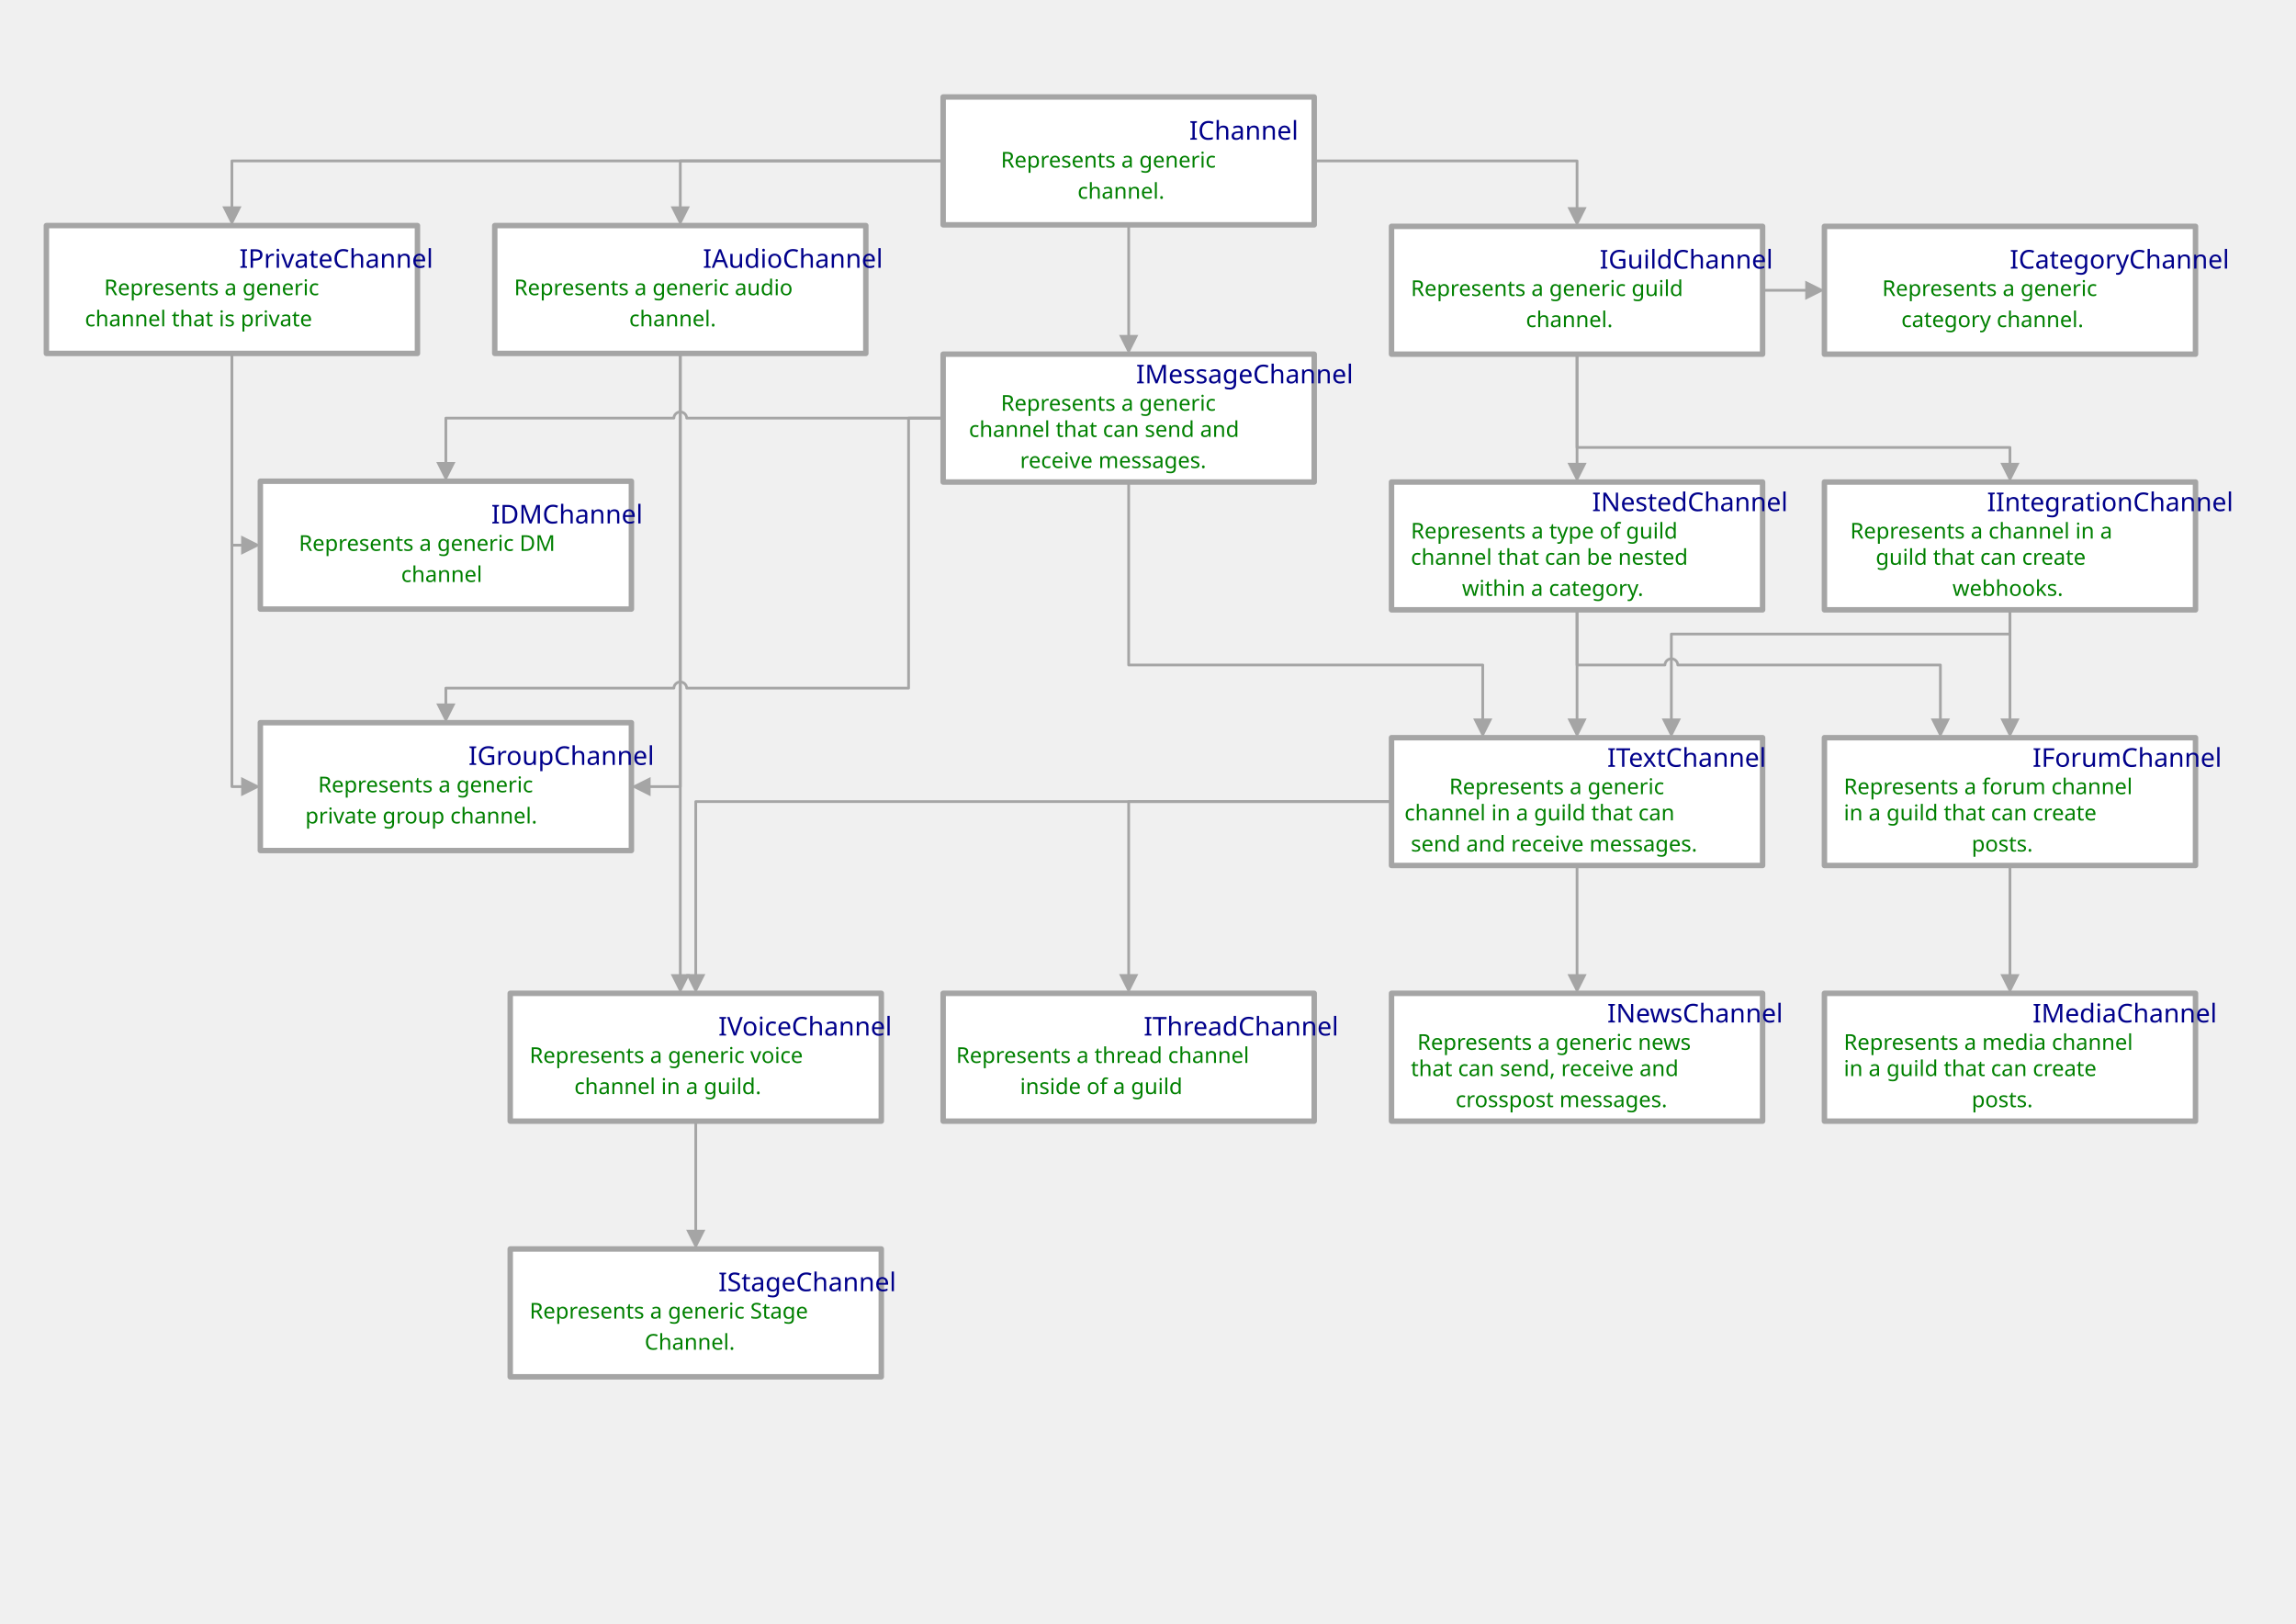
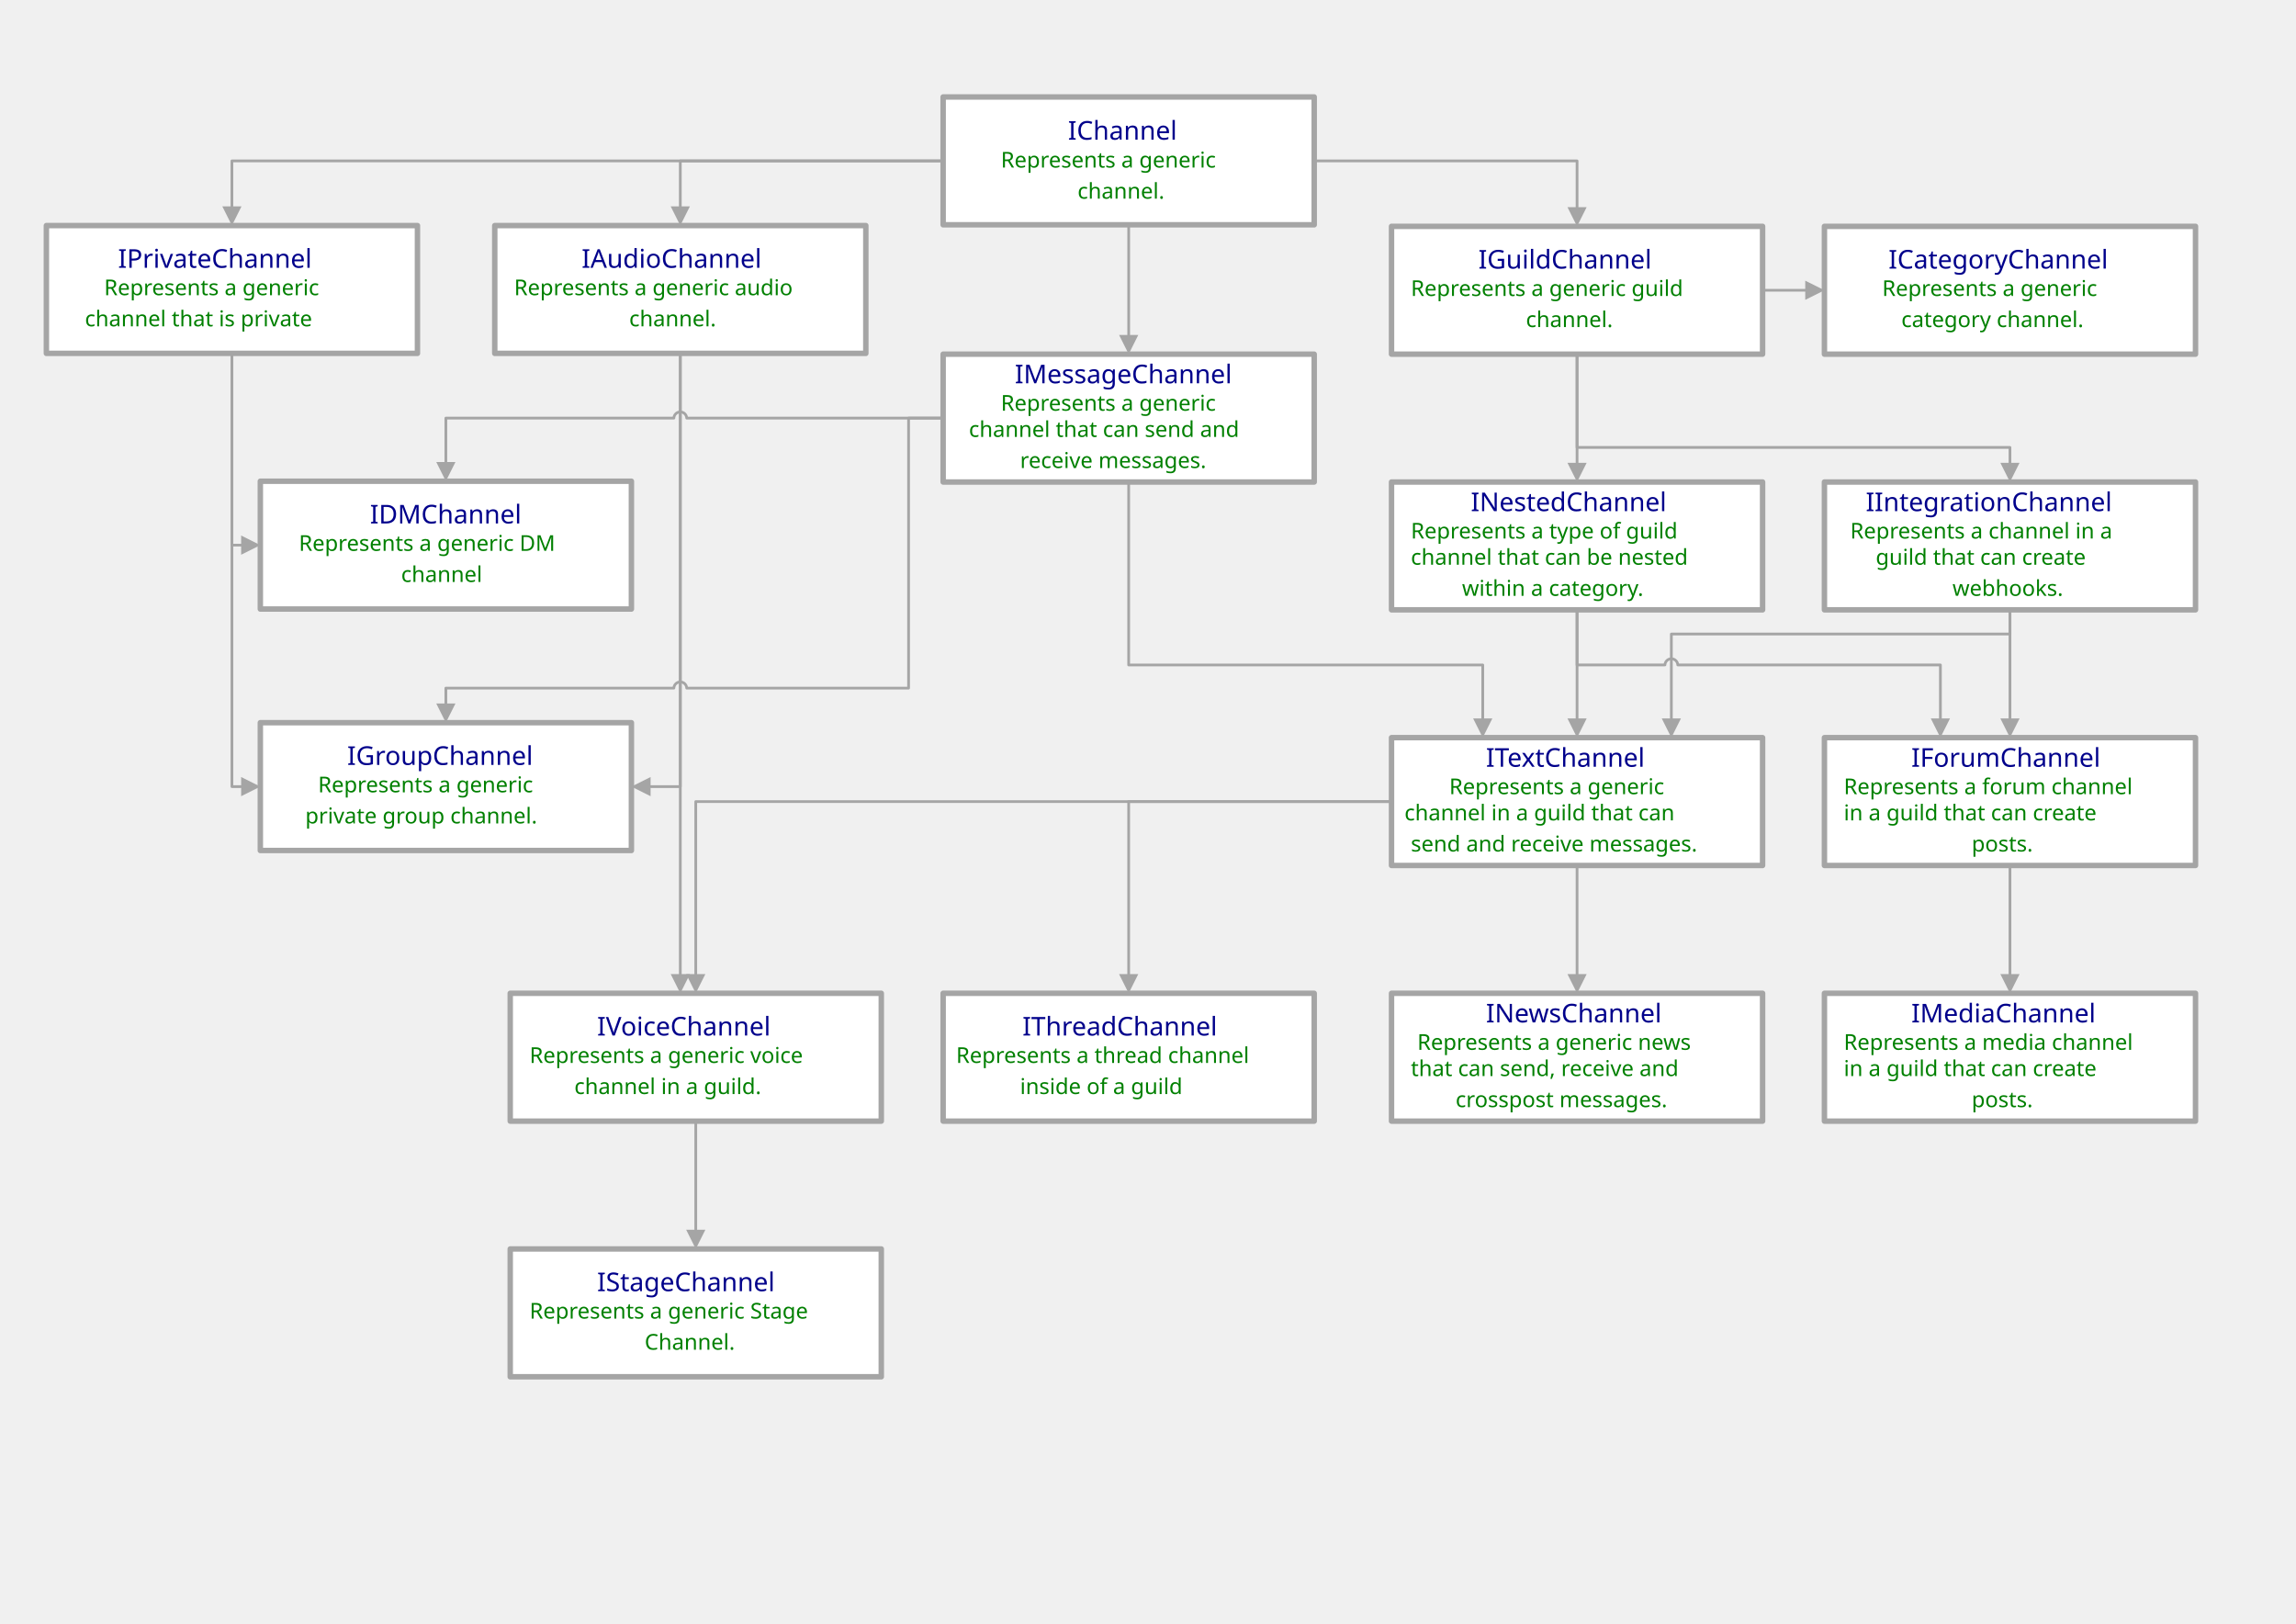
- <svg xmlns="http://www.w3.org/2000/svg" xmlns:ns1="http://schemas.microsoft.com/visio/2003/SVGExtensions/" xmlns:xlink="http://www.w3.org/1999/xlink" width="11.693in" height="8.268in" viewBox="0 0 841.89 595.276" xml:space="preserve" color-interpolation-filters="sRGB" class="st6">
-   <ns1:documentProperties ns1:langID="1049" ns1:metric="true" ns1:viewMarkup="false">
-     <ns1:userDefs>
-       <ns1:ud ns1:nameU="msvSubprocessMaster" ns1:prompt="" ns1:val="VT4(Rectangle)" />
-       <ns1:ud ns1:nameU="msvNoAutoConnect" ns1:val="VT0(1):26" />
-     </ns1:userDefs>
-   </ns1:documentProperties>
-   <style type="text/css">
- 	
- 		.st1 {fill:#ffffff;stroke:#a5a5a5;stroke-linecap:round;stroke-linejoin:round;stroke-width:2}
- 		.st2 {fill:#00008b;font-family:Cascadia Mono;font-size:0.792em}
- 		.st3 {fill:#008000;font-size:0.842em}
- 		.st4 {marker-end:url(#mrkr4-21);stroke:#a5a5a5;stroke-linecap:round;stroke-linejoin:round;stroke-width:1}
- 		.st5 {fill:#a5a5a5;fill-opacity:1;stroke:#a5a5a5;stroke-opacity:1;stroke-width:0.284}
- 		.st6 {fill:none;fill-rule:evenodd;font-size:12px;overflow:visible;stroke-linecap:square;stroke-miterlimit:3}
- 	
- 	</style>
+ <svg xmlns="http://www.w3.org/2000/svg" xmlns:xlink="http://www.w3.org/1999/xlink" width="1122.518" height="793.701" class="st6" color-interpolation-filters="sRGB" viewBox="0 0 841.89 595.276" xml:space="preserve">
+   <style type="text/css">.st1{fill:#fff;stroke:#a5a5a5;stroke-linecap:round;stroke-linejoin:round;stroke-width:2}.st2{fill:#00008b;font-family:Cascadia Mono;font-size:.792em}.st3{fill:green;font-size:.842em}.st4,.st5{stroke:#a5a5a5}.st4{marker-end:url(#mrkr4-21);stroke-linecap:round;stroke-linejoin:round;stroke-width:1}.st5{fill:#a5a5a5;fill-opacity:1;stroke-opacity:1;stroke-width:.284}.st6{fill:none;fill-rule:evenodd;font-size:12px;overflow:visible;stroke-linecap:square;stroke-miterlimit:3}</style>
  <defs id="Markers">
    <g id="lend4">
-       <path d="M 2 1 L 0 0 L 2 -1 L 2 1 " style="stroke:none" />
+       <path d="M 2 1 L 0 0 L 2 -1 L 2 1" style="stroke:none" />
    </g>
-     <marker id="mrkr4-21" class="st5" ns1:arrowType="4" ns1:arrowSize="2" ns1:setback="7.04" refX="-7.04" orient="auto" markerUnits="strokeWidth" overflow="visible">
-       <use xlink:href="#lend4" transform="scale(-3.52,-3.52) " />
+     <marker id="mrkr4-21" class="st5" markerUnits="strokeWidth" orient="auto" overflow="visible" refX="-7.04">
+       <use transform="scale(-3.52,-3.52)" xlink:href="#lend4" />
    </marker>
  </defs>
-   <g ns1:mID="0" ns1:index="1" ns1:groupContext="foregroundPage">
-     <ns1:userDefs>
-       <ns1:ud ns1:nameU="msvThemeOrder" ns1:val="VT0(0):26" />
-     </ns1:userDefs>
-     <ns1:pageProperties ns1:drawingScale="0.0393701" ns1:pageScale="0.0393701" ns1:drawingUnits="24" ns1:shadowOffsetX="8.50394" ns1:shadowOffsetY="-8.50394" />
-     <ns1:layer ns1:name="Соединительная линия" ns1:index="0" />
-     <g id="shape1-1" ns1:mID="1" ns1:groupContext="shape" transform="translate(345.827,-512.865)">
-       <ns1:userDefs>
-         <ns1:ud ns1:nameU="visVersion" ns1:val="VT0(15):26" />
-         <ns1:ud ns1:nameU="visMasterStencil" ns1:prompt="" ns1:val="VT4(Basic_M.vssx)" />
-       </ns1:userDefs>
-       <ns1:textBlock ns1:margins="rect(4,4,4,4)" ns1:tabSpace="42.5197" />
-       <ns1:textRect cx="68.031" cy="571.844" width="136.07" height="46.863" />
-       <rect x="0" y="548.412" width="136.063" height="46.863" class="st1" />
-       <text x="45.77" y="564.07" class="st2" ns1:langID="1033">
-         <ns1:paragraph ns1:horizAlign="1" />
-         <ns1:tabList />IChannel<ns1:newlineChar />
-         <tspan x="21.16" dy="1.278em" class="st3">Represents a generic </tspan>
-         <tspan x="49.28" dy="1.425em" class="st3">channel.</tspan>
+   <g>
+     <g id="shape1-1" transform="translate(345.827,-512.865)">
+       <rect width="136.063" height="46.863" x="0" y="548.412" class="st1" />
+       <text x="45.77" y="564.07" class="st2">IChannel<tspan x="21.16" class="st3" dy="1.278em">Represents a generic </tspan>
+         <tspan x="49.28" class="st3" dy="1.425em">channel.</tspan>
      </text>
    </g>
-     <g id="shape4-6" ns1:mID="4" ns1:groupContext="shape" transform="translate(17.0078,-465.716)">
-       <ns1:userDefs>
-         <ns1:ud ns1:nameU="visVersion" ns1:val="VT0(15):26" />
-         <ns1:ud ns1:nameU="visMasterStencil" ns1:prompt="" ns1:val="VT4(Basic_M.vssx)" />
-       </ns1:userDefs>
-       <ns1:textBlock ns1:margins="rect(4,4,4,4)" ns1:tabSpace="42.5197" />
-       <ns1:textRect cx="68.031" cy="571.844" width="136.07" height="46.863" />
-       <rect x="0" y="548.412" width="136.063" height="46.863" class="st1" />
-       <text x="26.28" y="563.89" class="st2" ns1:langID="1033">
-         <ns1:paragraph ns1:horizAlign="1" />
-         <ns1:tabList />IPrivateChannel<ns1:newlineChar />
-         <tspan x="21.16" dy="1.256em" class="st3">Represents a generic </tspan>
-         <tspan x="14.12" dy="1.425em" class="st3">channel that is private</tspan>
+     <g id="shape4-6" transform="translate(17.0078,-465.716)">
+       <rect width="136.063" height="46.863" x="0" y="548.412" class="st1" />
+       <text x="26.28" y="563.89" class="st2">IPrivateChannel<tspan x="21.16" class="st3" dy="1.256em">Represents a generic </tspan>
+         <tspan x="14.12" class="st3" dy="1.425em">channel that is private</tspan>
      </text>
    </g>
-     <g id="shape7-11" ns1:mID="7" ns1:groupContext="shape" transform="translate(510.236,-465.431)">
-       <ns1:userDefs>
-         <ns1:ud ns1:nameU="visVersion" ns1:val="VT0(15):26" />
-         <ns1:ud ns1:nameU="visMasterStencil" ns1:prompt="" ns1:val="VT4(Basic_M.vssx)" />
-       </ns1:userDefs>
-       <ns1:textBlock ns1:margins="rect(4,4,4,4)" ns1:tabSpace="42.5197" />
-       <ns1:textRect cx="68.031" cy="571.844" width="136.07" height="46.863" />
-       <rect x="0" y="548.412" width="136.063" height="46.863" class="st1" />
-       <text x="31.85" y="563.89" class="st2" ns1:langID="1033">
-         <ns1:paragraph ns1:horizAlign="1" />
-         <ns1:tabList />IGuildChannel<ns1:newlineChar />
-         <tspan x="7.09" dy="1.256em" class="st3">Represents a generic guild </tspan>
-         <tspan x="49.28" dy="1.425em" class="st3">channel.</tspan>
+     <g id="shape7-11" transform="translate(510.236,-465.431)">
+       <rect width="136.063" height="46.863" x="0" y="548.412" class="st1" />
+       <text x="31.85" y="563.89" class="st2">IGuildChannel<tspan x="7.09" class="st3" dy="1.256em">Represents a generic guild </tspan>
+         <tspan x="49.28" class="st3" dy="1.425em">channel.</tspan>
      </text>
    </g>
-     <g id="shape10-16" ns1:mID="10" ns1:groupContext="shape" ns1:layerMember="0" transform="translate(345.827,-536.297)">
+     <g id="shape10-16" transform="translate(345.827,-536.297)">
      <path d="M0 595.28 L-260.79 595.28 L-260.79 611.95" class="st4" />
    </g>
-     <g id="shape11-22" ns1:mID="11" ns1:groupContext="shape" ns1:layerMember="0" transform="translate(481.89,-536.297)">
+     <g id="shape11-22" transform="translate(481.89,-536.297)">
      <path d="M0 595.28 L96.38 595.28 L96.38 612.24" class="st4" />
    </g>
-     <g id="shape12-27" ns1:mID="12" ns1:groupContext="shape" transform="translate(345.827,-418.567)">
-       <ns1:userDefs>
-         <ns1:ud ns1:nameU="visVersion" ns1:val="VT0(15):26" />
-         <ns1:ud ns1:nameU="visMasterStencil" ns1:prompt="" ns1:val="VT4(Basic_M.vssx)" />
-       </ns1:userDefs>
-       <ns1:textBlock ns1:margins="rect(4,4,4,4)" ns1:tabSpace="42.5197" />
-       <ns1:textRect cx="68.031" cy="571.844" width="136.07" height="46.863" />
-       <rect x="0" y="548.412" width="136.063" height="46.863" class="st1" />
-       <text x="26.28" y="559.09" class="st2" ns1:langID="1033">
-         <ns1:paragraph ns1:horizAlign="1" />
-         <ns1:tabList />IMessageChannel<ns1:newlineChar />
-         <tspan x="21.16" dy="1.256em" class="st3">Represents a generic </tspan>
-         <tspan x="9.44" dy="1.2em" class="st3">channel that can send and </tspan>
-         <tspan x="28.19" dy="1.425em" class="st3">receive messages.</tspan>
+     <g id="shape12-27" transform="translate(345.827,-418.567)">
+       <rect width="136.063" height="46.863" x="0" y="548.412" class="st1" />
+       <text x="26.28" y="559.09" class="st2">IMessageChannel<tspan x="21.16" class="st3" dy="1.256em">Represents a generic </tspan>
+         <tspan x="9.44" class="st3" dy="1.2em">channel that can send and </tspan>
+         <tspan x="28.19" class="st3" dy="1.425em">receive messages.</tspan>
      </text>
    </g>
-     <g id="shape15-33" ns1:mID="15" ns1:groupContext="shape" ns1:layerMember="0" transform="translate(406.772,-512.865)">
+     <g id="shape15-33" transform="translate(406.772,-512.865)">
      <path d="M7.09 595.28 L7.09 635.67" class="st4" />
    </g>
-     <g id="shape16-38" ns1:mID="16" ns1:groupContext="shape" transform="translate(95.4567,-371.99)">
-       <ns1:userDefs>
-         <ns1:ud ns1:nameU="visVersion" ns1:val="VT0(15):26" />
-         <ns1:ud ns1:nameU="visMasterStencil" ns1:prompt="" ns1:val="VT4(Basic_M.vssx)" />
-       </ns1:userDefs>
-       <ns1:textBlock ns1:margins="rect(4,4,4,4)" ns1:tabSpace="42.5197" />
-       <ns1:textRect cx="68.031" cy="571.844" width="136.07" height="46.863" />
-       <rect x="0" y="548.412" width="136.063" height="46.863" class="st1" />
-       <text x="40.2" y="563.89" class="st2" ns1:langID="1033">
-         <ns1:paragraph ns1:horizAlign="1" />
-         <ns1:tabList />IDMChannel<ns1:newlineChar />
-         <tspan x="14.12" dy="1.256em" class="st3">Represents a generic DM </tspan>
-         <tspan x="51.63" dy="1.425em" class="st3">channel</tspan>
+     <g id="shape16-38" transform="translate(95.4567,-371.99)">
+       <rect width="136.063" height="46.863" x="0" y="548.412" class="st1" />
+       <text x="40.2" y="563.89" class="st2">IDMChannel<tspan x="14.12" class="st3" dy="1.256em">Represents a generic DM </tspan>
+         <tspan x="51.63" class="st3" dy="1.425em">channel</tspan>
      </text>
    </g>
-     <g id="shape18-43" ns1:mID="18" ns1:groupContext="shape" transform="translate(95.4567,-283.465)">
-       <ns1:userDefs>
-         <ns1:ud ns1:nameU="visVersion" ns1:val="VT0(15):26" />
-         <ns1:ud ns1:nameU="visMasterStencil" ns1:prompt="" ns1:val="VT4(Basic_M.vssx)" />
-       </ns1:userDefs>
-       <ns1:textBlock ns1:margins="rect(4,4,4,4)" ns1:tabSpace="42.5197" />
-       <ns1:textRect cx="68.031" cy="571.844" width="136.07" height="46.863" />
-       <rect x="0" y="548.412" width="136.063" height="46.863" class="st1" />
-       <text x="31.85" y="563.89" class="st2" ns1:langID="1033">
-         <ns1:paragraph ns1:horizAlign="1" />
-         <ns1:tabList />IGroupChannel<ns1:newlineChar />
-         <tspan x="21.16" dy="1.256em" class="st3">Represents a generic </tspan>
-         <tspan x="16.47" dy="1.425em" class="st3">private group channel.</tspan>
+     <g id="shape18-43" transform="translate(95.4567,-283.465)">
+       <rect width="136.063" height="46.863" x="0" y="548.412" class="st1" />
+       <text x="31.85" y="563.89" class="st2">IGroupChannel<tspan x="21.16" class="st3" dy="1.256em">Represents a generic </tspan>
+         <tspan x="16.47" class="st3" dy="1.425em">private group channel.</tspan>
      </text>
    </g>
-     <g id="shape29-48" ns1:mID="29" ns1:groupContext="shape" transform="translate(668.976,-465.431)">
-       <ns1:userDefs>
-         <ns1:ud ns1:nameU="visVersion" ns1:val="VT0(15):26" />
-         <ns1:ud ns1:nameU="visMasterStencil" ns1:prompt="" ns1:val="VT4(Basic_M.vssx)" />
-       </ns1:userDefs>
-       <ns1:textBlock ns1:margins="rect(4,4,4,4)" ns1:tabSpace="42.5197" />
-       <ns1:textRect cx="68.031" cy="571.844" width="136.07" height="46.863" />
-       <rect x="0" y="548.412" width="136.063" height="46.863" class="st1" />
-       <text x="23.5" y="563.89" class="st2" ns1:langID="1033">
-         <ns1:paragraph ns1:horizAlign="1" />
-         <ns1:tabList />ICategoryChannel<ns1:newlineChar />
-         <tspan x="21.16" dy="1.256em" class="st3">Represents a generic </tspan>
-         <tspan x="28.19" dy="1.425em" class="st3">category channel.</tspan>
+     <g id="shape29-48" transform="translate(668.976,-465.431)">
+       <rect width="136.063" height="46.863" x="0" y="548.412" class="st1" />
+       <text x="23.5" y="563.89" class="st2">ICategoryChannel<tspan x="21.16" class="st3" dy="1.256em">Represents a generic </tspan>
+         <tspan x="28.19" class="st3" dy="1.425em">category channel.</tspan>
      </text>
    </g>
-     <g id="shape33-53" ns1:mID="33" ns1:groupContext="shape" ns1:layerMember="0" transform="translate(646.299,-481.775)">
+     <g id="shape33-53" transform="translate(646.299,-481.775)">
      <path d="M0 588.19 L15.64 588.19" class="st4" />
    </g>
-     <g id="shape34-58" ns1:mID="34" ns1:groupContext="shape" transform="translate(510.236,-371.704)">
-       <ns1:userDefs>
-         <ns1:ud ns1:nameU="visVersion" ns1:val="VT0(15):26" />
-         <ns1:ud ns1:nameU="visMasterStencil" ns1:prompt="" ns1:val="VT4(Basic_M.vssx)" />
-       </ns1:userDefs>
-       <ns1:textBlock ns1:margins="rect(4,4,4,4)" ns1:tabSpace="42.5197" />
-       <ns1:textRect cx="68.031" cy="571.844" width="136.07" height="46.863" />
-       <rect x="0" y="548.412" width="136.063" height="46.863" class="st1" />
-       <text x="29.07" y="559.09" class="st2" ns1:langID="1033">
-         <ns1:paragraph ns1:horizAlign="1" />
-         <ns1:tabList />INestedChannel<ns1:newlineChar />
-         <tspan x="7.09" dy="1.256em" class="st3">Represents a type of guild </tspan>
-         <tspan x="7.09" dy="1.2em" class="st3">channel that can be nested </tspan>
-         <tspan x="25.84" dy="1.425em" class="st3">within a category.</tspan>
+     <g id="shape34-58" transform="translate(510.236,-371.704)">
+       <rect width="136.063" height="46.863" x="0" y="548.412" class="st1" />
+       <text x="29.07" y="559.09" class="st2">INestedChannel<tspan x="7.09" class="st3" dy="1.256em">Represents a type of guild </tspan>
+         <tspan x="7.09" class="st3" dy="1.2em">channel that can be nested </tspan>
+         <tspan x="25.84" class="st3" dy="1.425em">within a category.</tspan>
      </text>
    </g>
-     <g id="shape36-64" ns1:mID="36" ns1:groupContext="shape" ns1:layerMember="0" transform="translate(571.181,-465.431)">
+     <g id="shape36-64" transform="translate(571.181,-465.431)">
      <path d="M7.09 595.28 L7.09 635.1" class="st4" />
    </g>
-     <g id="shape37-69" ns1:mID="37" ns1:groupContext="shape" transform="translate(668.976,-371.704)">
-       <ns1:userDefs>
-         <ns1:ud ns1:nameU="visVersion" ns1:val="VT0(15):26" />
-         <ns1:ud ns1:nameU="visMasterStencil" ns1:prompt="" ns1:val="VT4(Basic_M.vssx)" />
-       </ns1:userDefs>
-       <ns1:textBlock ns1:margins="rect(4,4,4,4)" ns1:tabSpace="42.5197" />
-       <ns1:textRect cx="68.031" cy="571.844" width="136.07" height="46.863" />
-       <rect x="0" y="548.412" width="136.063" height="46.863" class="st1" />
-       <text x="15.15" y="559.09" class="st2" ns1:langID="1033">
-         <ns1:paragraph ns1:horizAlign="1" />
-         <ns1:tabList />IIntegrationChannel<ns1:newlineChar />
-         <tspan x="9.44" dy="1.256em" class="st3">Represents a channel in a </tspan>
-         <tspan x="18.81" dy="1.2em" class="st3">guild that can create </tspan>
-         <tspan x="46.94" dy="1.425em" class="st3">webhooks.</tspan>
+     <g id="shape37-69" transform="translate(668.976,-371.704)">
+       <rect width="136.063" height="46.863" x="0" y="548.412" class="st1" />
+       <text x="15.15" y="559.09" class="st2">IIntegrationChannel<tspan x="9.44" class="st3" dy="1.256em">Represents a channel in a </tspan>
+         <tspan x="18.81" class="st3" dy="1.2em">guild that can create </tspan>
+         <tspan x="46.94" class="st3" dy="1.425em">webhooks.</tspan>
      </text>
    </g>
-     <g id="shape40-75" ns1:mID="40" ns1:groupContext="shape" ns1:layerMember="0" transform="translate(578.268,-465.431)">
+     <g id="shape40-75" transform="translate(578.268,-465.431)">
      <path d="M0 595.28 L0 629.47 L158.74 629.47 L158.74 635.1" class="st4" />
    </g>
-     <g id="shape41-80" ns1:mID="41" ns1:groupContext="shape" transform="translate(668.976,-277.978)">
-       <ns1:userDefs>
-         <ns1:ud ns1:nameU="visVersion" ns1:val="VT0(15):26" />
-         <ns1:ud ns1:nameU="visMasterStencil" ns1:prompt="" ns1:val="VT4(Basic_M.vssx)" />
-       </ns1:userDefs>
-       <ns1:textBlock ns1:margins="rect(4,4,4,4)" ns1:tabSpace="42.5197" />
-       <ns1:textRect cx="68.031" cy="571.844" width="136.07" height="46.863" />
-       <rect x="0" y="548.412" width="136.063" height="46.863" class="st1" />
-       <text x="31.85" y="559.09" class="st2" ns1:langID="1033">
-         <ns1:paragraph ns1:horizAlign="1" />
-         <ns1:tabList />IForumChannel<ns1:newlineChar />
-         <tspan x="7.09" dy="1.256em" class="st3">Represents a forum channel </tspan>
-         <tspan x="7.09" dy="1.2em" class="st3">in a guild that can create </tspan>
-         <tspan x="53.97" dy="1.425em" class="st3">posts.</tspan>
+     <g id="shape41-80" transform="translate(668.976,-277.978)">
+       <rect width="136.063" height="46.863" x="0" y="548.412" class="st1" />
+       <text x="31.85" y="559.09" class="st2">IForumChannel<tspan x="7.09" class="st3" dy="1.256em">Represents a forum channel </tspan>
+         <tspan x="7.09" class="st3" dy="1.2em">in a guild that can create </tspan>
+         <tspan x="53.97" class="st3" dy="1.425em">posts.</tspan>
      </text>
    </g>
-     <g id="shape44-86" ns1:mID="44" ns1:groupContext="shape" ns1:layerMember="0" transform="translate(729.921,-371.704)">
+     <g id="shape44-86" transform="translate(729.921,-371.704)">
      <path d="M7.09 595.28 L7.09 635.1" class="st4" />
    </g>
-     <g id="shape46-91" ns1:mID="46" ns1:groupContext="shape" ns1:layerMember="0" transform="translate(578.268,-371.704)">
+     <g id="shape46-91" transform="translate(578.268,-371.704)">
      <path d="M0 595.28 L0 615.48 L32.22 615.48 A2.362 2.362 0 0 1 36.94 615.48 L133.23 615.48 L133.23 635.1" class="st4" />
    </g>
-     <g id="shape47-96" ns1:mID="47" ns1:groupContext="shape" transform="translate(668.976,-184.252)">
-       <ns1:userDefs>
-         <ns1:ud ns1:nameU="visVersion" ns1:val="VT0(15):26" />
-         <ns1:ud ns1:nameU="visMasterStencil" ns1:prompt="" ns1:val="VT4(Basic_M.vssx)" />
-       </ns1:userDefs>
-       <ns1:textBlock ns1:margins="rect(4,4,4,4)" ns1:tabSpace="42.5197" />
-       <ns1:textRect cx="68.031" cy="571.844" width="136.07" height="46.863" />
-       <rect x="0" y="548.412" width="136.063" height="46.863" class="st1" />
-       <text x="31.85" y="559.09" class="st2" ns1:langID="1033">
-         <ns1:paragraph ns1:horizAlign="1" />
-         <ns1:tabList />IMediaChannel<ns1:newlineChar />
-         <tspan x="7.09" dy="1.256em" class="st3">Represents a media channel </tspan>
-         <tspan x="7.09" dy="1.2em" class="st3">in a guild that can create </tspan>
-         <tspan x="53.97" dy="1.425em" class="st3">posts.</tspan>
+     <g id="shape47-96" transform="translate(668.976,-184.252)">
+       <rect width="136.063" height="46.863" x="0" y="548.412" class="st1" />
+       <text x="31.85" y="559.09" class="st2">IMediaChannel<tspan x="7.09" class="st3" dy="1.256em">Represents a media channel </tspan>
+         <tspan x="7.09" class="st3" dy="1.2em">in a guild that can create </tspan>
+         <tspan x="53.97" class="st3" dy="1.425em">posts.</tspan>
      </text>
    </g>
-     <g id="shape48-102" ns1:mID="48" ns1:groupContext="shape" ns1:layerMember="0" transform="translate(729.921,-277.978)">
+     <g id="shape48-102" transform="translate(729.921,-277.978)">
      <path d="M7.09 595.28 L7.09 635.1" class="st4" />
    </g>
-     <g id="shape49-107" ns1:mID="49" ns1:groupContext="shape" transform="translate(510.236,-277.978)">
-       <ns1:userDefs>
-         <ns1:ud ns1:nameU="visVersion" ns1:val="VT0(15):26" />
-         <ns1:ud ns1:nameU="visMasterStencil" ns1:prompt="" ns1:val="VT4(Basic_M.vssx)" />
-       </ns1:userDefs>
-       <ns1:textBlock ns1:margins="rect(4,4,4,4)" ns1:tabSpace="42.5197" />
-       <ns1:textRect cx="68.031" cy="571.844" width="136.07" height="46.863" />
-       <rect x="0" y="548.412" width="136.063" height="46.863" class="st1" />
-       <text x="34.63" y="559.09" class="st2" ns1:langID="1033">
-         <ns1:paragraph ns1:horizAlign="1" />
-         <ns1:tabList />ITextChannel<ns1:newlineChar />
-         <tspan x="21.16" dy="1.256em" class="st3">Represents a generic </tspan>
-         <tspan x="4.75" dy="1.2em" class="st3">channel in a guild that can </tspan>
-         <tspan x="7.09" dy="1.425em" class="st3">send and receive messages.</tspan>
+     <g id="shape49-107" transform="translate(510.236,-277.978)">
+       <rect width="136.063" height="46.863" x="0" y="548.412" class="st1" />
+       <text x="34.63" y="559.09" class="st2">ITextChannel<tspan x="21.16" class="st3" dy="1.256em">Represents a generic </tspan>
+         <tspan x="4.75" class="st3" dy="1.2em">channel in a guild that can </tspan>
+         <tspan x="7.09" class="st3" dy="1.425em">send and receive messages.</tspan>
      </text>
    </g>
-     <g id="shape52-113" ns1:mID="52" ns1:groupContext="shape" ns1:layerMember="0" transform="translate(571.181,-371.704)">
+     <g id="shape52-113" transform="translate(571.181,-371.704)">
      <path d="M7.09 595.28 L7.09 635.1" class="st4" />
    </g>
-     <g id="shape53-118" ns1:mID="53" ns1:groupContext="shape" ns1:layerMember="0" transform="translate(737.008,-371.704)">
+     <g id="shape53-118" transform="translate(737.008,-371.704)">
      <path d="M0 595.28 L0 604.15 L-124.16 604.15 L-124.16 635.1" class="st4" />
    </g>
-     <g id="shape54-123" ns1:mID="54" ns1:groupContext="shape" transform="translate(510.236,-184.252)">
-       <ns1:userDefs>
-         <ns1:ud ns1:nameU="visVersion" ns1:val="VT0(15):26" />
-         <ns1:ud ns1:nameU="visMasterStencil" ns1:prompt="" ns1:val="VT4(Basic_M.vssx)" />
-       </ns1:userDefs>
-       <ns1:textBlock ns1:margins="rect(4,4,4,4)" ns1:tabSpace="42.5197" />
-       <ns1:textRect cx="68.031" cy="571.844" width="136.07" height="46.863" />
-       <rect x="0" y="548.412" width="136.063" height="46.863" class="st1" />
-       <text x="34.63" y="559.09" class="st2" ns1:langID="1033">
-         <ns1:paragraph ns1:horizAlign="1" />
-         <ns1:tabList />INewsChannel<ns1:newlineChar />
-         <tspan x="9.44" dy="1.256em" class="st3">Represents a generic news </tspan>
-         <tspan x="7.09" dy="1.2em" class="st3">that can send, receive and </tspan>
-         <tspan x="23.5" dy="1.425em" class="st3">crosspost messages.</tspan>
+     <g id="shape54-123" transform="translate(510.236,-184.252)">
+       <rect width="136.063" height="46.863" x="0" y="548.412" class="st1" />
+       <text x="34.63" y="559.09" class="st2">INewsChannel<tspan x="9.44" class="st3" dy="1.256em">Represents a generic news </tspan>
+         <tspan x="7.09" class="st3" dy="1.2em">that can send, receive and </tspan>
+         <tspan x="23.5" class="st3" dy="1.425em">crosspost messages.</tspan>
      </text>
    </g>
-     <g id="shape56-129" ns1:mID="56" ns1:groupContext="shape" ns1:layerMember="0" transform="translate(571.181,-277.978)">
+     <g id="shape56-129" transform="translate(571.181,-277.978)">
      <path d="M7.09 595.28 L7.09 635.1" class="st4" />
    </g>
-     <g id="shape57-134" ns1:mID="57" ns1:groupContext="shape" transform="translate(345.827,-184.252)">
-       <ns1:userDefs>
-         <ns1:ud ns1:nameU="visVersion" ns1:val="VT0(15):26" />
-         <ns1:ud ns1:nameU="visMasterStencil" ns1:prompt="" ns1:val="VT4(Basic_M.vssx)" />
-       </ns1:userDefs>
-       <ns1:textBlock ns1:margins="rect(4,4,4,4)" ns1:tabSpace="42.5197" />
-       <ns1:textRect cx="68.031" cy="571.844" width="136.07" height="46.863" />
-       <rect x="0" y="548.412" width="136.063" height="46.863" class="st1" />
-       <text x="29.07" y="563.89" class="st2" ns1:langID="1033">
-         <ns1:paragraph ns1:horizAlign="1" />
-         <ns1:tabList />IThreadChannel<ns1:newlineChar />
-         <tspan x="4.75" dy="1.256em" class="st3">Represents a thread channel </tspan>
-         <tspan x="28.19" dy="1.425em" class="st3">inside of a guild</tspan>
+     <g id="shape57-134" transform="translate(345.827,-184.252)">
+       <rect width="136.063" height="46.863" x="0" y="548.412" class="st1" />
+       <text x="29.07" y="563.89" class="st2">IThreadChannel<tspan x="4.75" class="st3" dy="1.256em">Represents a thread channel </tspan>
+         <tspan x="28.19" class="st3" dy="1.425em">inside of a guild</tspan>
      </text>
    </g>
-     <g id="shape61-139" ns1:mID="61" ns1:groupContext="shape" transform="translate(187.087,-184.252)">
-       <ns1:userDefs>
-         <ns1:ud ns1:nameU="visVersion" ns1:val="VT0(15):26" />
-         <ns1:ud ns1:nameU="visMasterStencil" ns1:prompt="" ns1:val="VT4(Basic_M.vssx)" />
-       </ns1:userDefs>
-       <ns1:textBlock ns1:margins="rect(4,4,4,4)" ns1:tabSpace="42.5197" />
-       <ns1:textRect cx="68.031" cy="571.844" width="136.07" height="46.863" />
-       <rect x="0" y="548.412" width="136.063" height="46.863" class="st1" />
-       <text x="31.85" y="563.89" class="st2" ns1:langID="1033">
-         <ns1:paragraph ns1:horizAlign="1" />
-         <ns1:tabList />IVoiceChannel<ns1:newlineChar />
-         <tspan x="7.09" dy="1.256em" class="st3">Represents a generic voice </tspan>
-         <tspan x="23.5" dy="1.425em" class="st3">channel in a guild.</tspan>
+     <g id="shape61-139" transform="translate(187.087,-184.252)">
+       <rect width="136.063" height="46.863" x="0" y="548.412" class="st1" />
+       <text x="31.85" y="563.89" class="st2">IVoiceChannel<tspan x="7.09" class="st3" dy="1.256em">Represents a generic voice </tspan>
+         <tspan x="23.5" class="st3" dy="1.425em">channel in a guild.</tspan>
      </text>
    </g>
-     <g id="shape65-144" ns1:mID="65" ns1:groupContext="shape" transform="translate(187.087,-90.5258)">
-       <ns1:userDefs>
-         <ns1:ud ns1:nameU="visVersion" ns1:val="VT0(15):26" />
-         <ns1:ud ns1:nameU="visMasterStencil" ns1:prompt="" ns1:val="VT4(Basic_M.vssx)" />
-       </ns1:userDefs>
-       <ns1:textBlock ns1:margins="rect(4,4,4,4)" ns1:tabSpace="42.5197" />
-       <ns1:textRect cx="68.031" cy="571.844" width="136.07" height="46.863" />
-       <rect x="0" y="548.412" width="136.063" height="46.863" class="st1" />
-       <text x="31.85" y="563.89" class="st2" ns1:langID="1033">
-         <ns1:paragraph ns1:horizAlign="1" />
-         <ns1:tabList />IStageChannel<ns1:newlineChar />
-         <tspan x="7.09" dy="1.256em" class="st3">Represents a generic Stage </tspan>
-         <tspan x="49.28" dy="1.425em" class="st3">Channel.</tspan>
+     <g id="shape65-144" transform="translate(187.087,-90.5258)">
+       <rect width="136.063" height="46.863" x="0" y="548.412" class="st1" />
+       <text x="31.85" y="563.89" class="st2">IStageChannel<tspan x="7.09" class="st3" dy="1.256em">Represents a generic Stage </tspan>
+         <tspan x="49.28" class="st3" dy="1.425em">Channel.</tspan>
      </text>
    </g>
-     <g id="shape66-149" ns1:mID="66" ns1:groupContext="shape" ns1:layerMember="0" transform="translate(248.031,-184.252)">
+     <g id="shape66-149" transform="translate(248.031,-184.252)">
      <path d="M7.09 595.28 L7.09 635.1" class="st4" />
    </g>
-     <g id="shape70-154" ns1:mID="70" ns1:groupContext="shape" ns1:layerMember="0" transform="translate(413.858,-418.567)">
+     <g id="shape70-154" transform="translate(413.858,-418.567)">
      <path d="M0 595.28 L0 662.35 L129.83 662.35 L129.83 681.96" class="st4" />
    </g>
-     <g id="shape1000-159" ns1:mID="1000" ns1:groupContext="shape" transform="translate(181.417,-465.716)">
-       <ns1:userDefs>
-         <ns1:ud ns1:nameU="visVersion" ns1:val="VT0(15):26" />
-         <ns1:ud ns1:nameU="visMasterStencil" ns1:prompt="" ns1:val="VT4(Basic_M.vssx)" />
-       </ns1:userDefs>
-       <ns1:textBlock ns1:margins="rect(4,4,4,4)" ns1:tabSpace="42.5197" />
-       <ns1:textRect cx="68.031" cy="571.844" width="136.07" height="46.863" />
-       <rect x="0" y="548.412" width="136.063" height="46.863" class="st1" />
-       <text x="31.85" y="563.89" class="st2" ns1:langID="1033">
-         <ns1:paragraph ns1:horizAlign="1" />
-         <ns1:tabList />IAudioChannel<ns1:newlineChar />
-         <tspan x="7.09" dy="1.256em" class="st3">Represents a generic audio </tspan>
-         <tspan x="49.28" dy="1.425em" class="st3">channel.</tspan>
+     <g id="shape1000-159" transform="translate(181.417,-465.716)">
+       <rect width="136.063" height="46.863" x="0" y="548.412" class="st1" />
+       <text x="31.85" y="563.89" class="st2">IAudioChannel<tspan x="7.09" class="st3" dy="1.256em">Represents a generic audio </tspan>
+         <tspan x="49.28" class="st3" dy="1.425em">channel.</tspan>
      </text>
    </g>
-     <g id="shape1001-164" ns1:mID="1001" ns1:groupContext="shape" ns1:layerMember="0" transform="translate(345.827,-536.297)">
+     <g id="shape1001-164" transform="translate(345.827,-536.297)">
      <path d="M0 595.28 L-96.38 595.28 L-96.38 611.95" class="st4" />
    </g>
-     <g id="shape1003-169" ns1:mID="1003" ns1:groupContext="shape" ns1:layerMember="0" transform="translate(345.827,-441.999)">
+     <g id="shape1003-169" transform="translate(345.827,-441.999)">
      <path d="M0 595.28 L-94.02 595.28 A2.362 2.362 -180 0 0 -98.74 595.28 L-182.34 595.28 L-182.34 611.38" class="st4" />
    </g>
-     <g id="shape1005-174" ns1:mID="1005" ns1:groupContext="shape" ns1:layerMember="0" transform="translate(83.1614,-465.716)">
+     <g id="shape1005-174" transform="translate(83.1614,-465.716)">
      <path d="M1.88 595.28 L1.88 665.57 L5.26 665.57" class="st4" />
    </g>
-     <g id="shape1006-179" ns1:mID="1006" ns1:groupContext="shape" ns1:layerMember="0" transform="translate(83.1614,-465.716)">
+     <g id="shape1006-179" transform="translate(83.1614,-465.716)">
      <path d="M1.88 595.28 L1.88 754.1 L5.26 754.1" class="st4" />
    </g>
-     <g id="shape1007-184" ns1:mID="1007" ns1:groupContext="shape" ns1:layerMember="0" transform="translate(510.236,-301.41)">
+     <g id="shape1007-184" transform="translate(510.236,-301.41)">
      <path d="M0 595.28 L-96.38 595.28 L-96.38 658.53" class="st4" />
    </g>
-     <g id="shape1008-189" ns1:mID="1008" ns1:groupContext="shape" ns1:layerMember="0" transform="translate(510.236,-301.41)">
+     <g id="shape1008-189" transform="translate(510.236,-301.41)">
      <path d="M0 595.28 L-255.12 595.28 L-255.12 658.53" class="st4" />
    </g>
-     <g id="shape1009-194" ns1:mID="1009" ns1:groupContext="shape" ns1:layerMember="0" transform="translate(345.827,-441.999)">
-       <path d="M0 595.28 L-12.67 595.28 L-12.67 694.27 L-94.02 694.27 A2.362 2.362 -180 0 0 -98.74 694.27 L-182.34 694.27        L-182.34 699.91" class="st4" />
+     <g id="shape1009-194" transform="translate(345.827,-441.999)">
+       <path d="M0 595.28 L-12.67 595.28 L-12.67 694.27 L-94.02 694.27 A2.362 2.362 -180 0 0 -98.74 694.27 L-182.34 694.27 L-182.34 699.91" class="st4" />
    </g>
-     <g id="shape1010-199" ns1:mID="1010" ns1:groupContext="shape" ns1:layerMember="0" transform="translate(249.449,-465.716)">
+     <g id="shape1010-199" transform="translate(249.449,-465.716)">
      <path d="M0 595.28 L0 754.1 L-10.89 754.1" class="st4" />
    </g>
-     <g id="shape1011-204" ns1:mID="1011" ns1:groupContext="shape" ns1:layerMember="0" transform="translate(242.362,-465.716)">
+     <g id="shape1011-204" transform="translate(242.362,-465.716)">
      <path d="M7.09 595.28 L7.09 822.84" class="st4" />
    </g>
  </g>
</svg>
